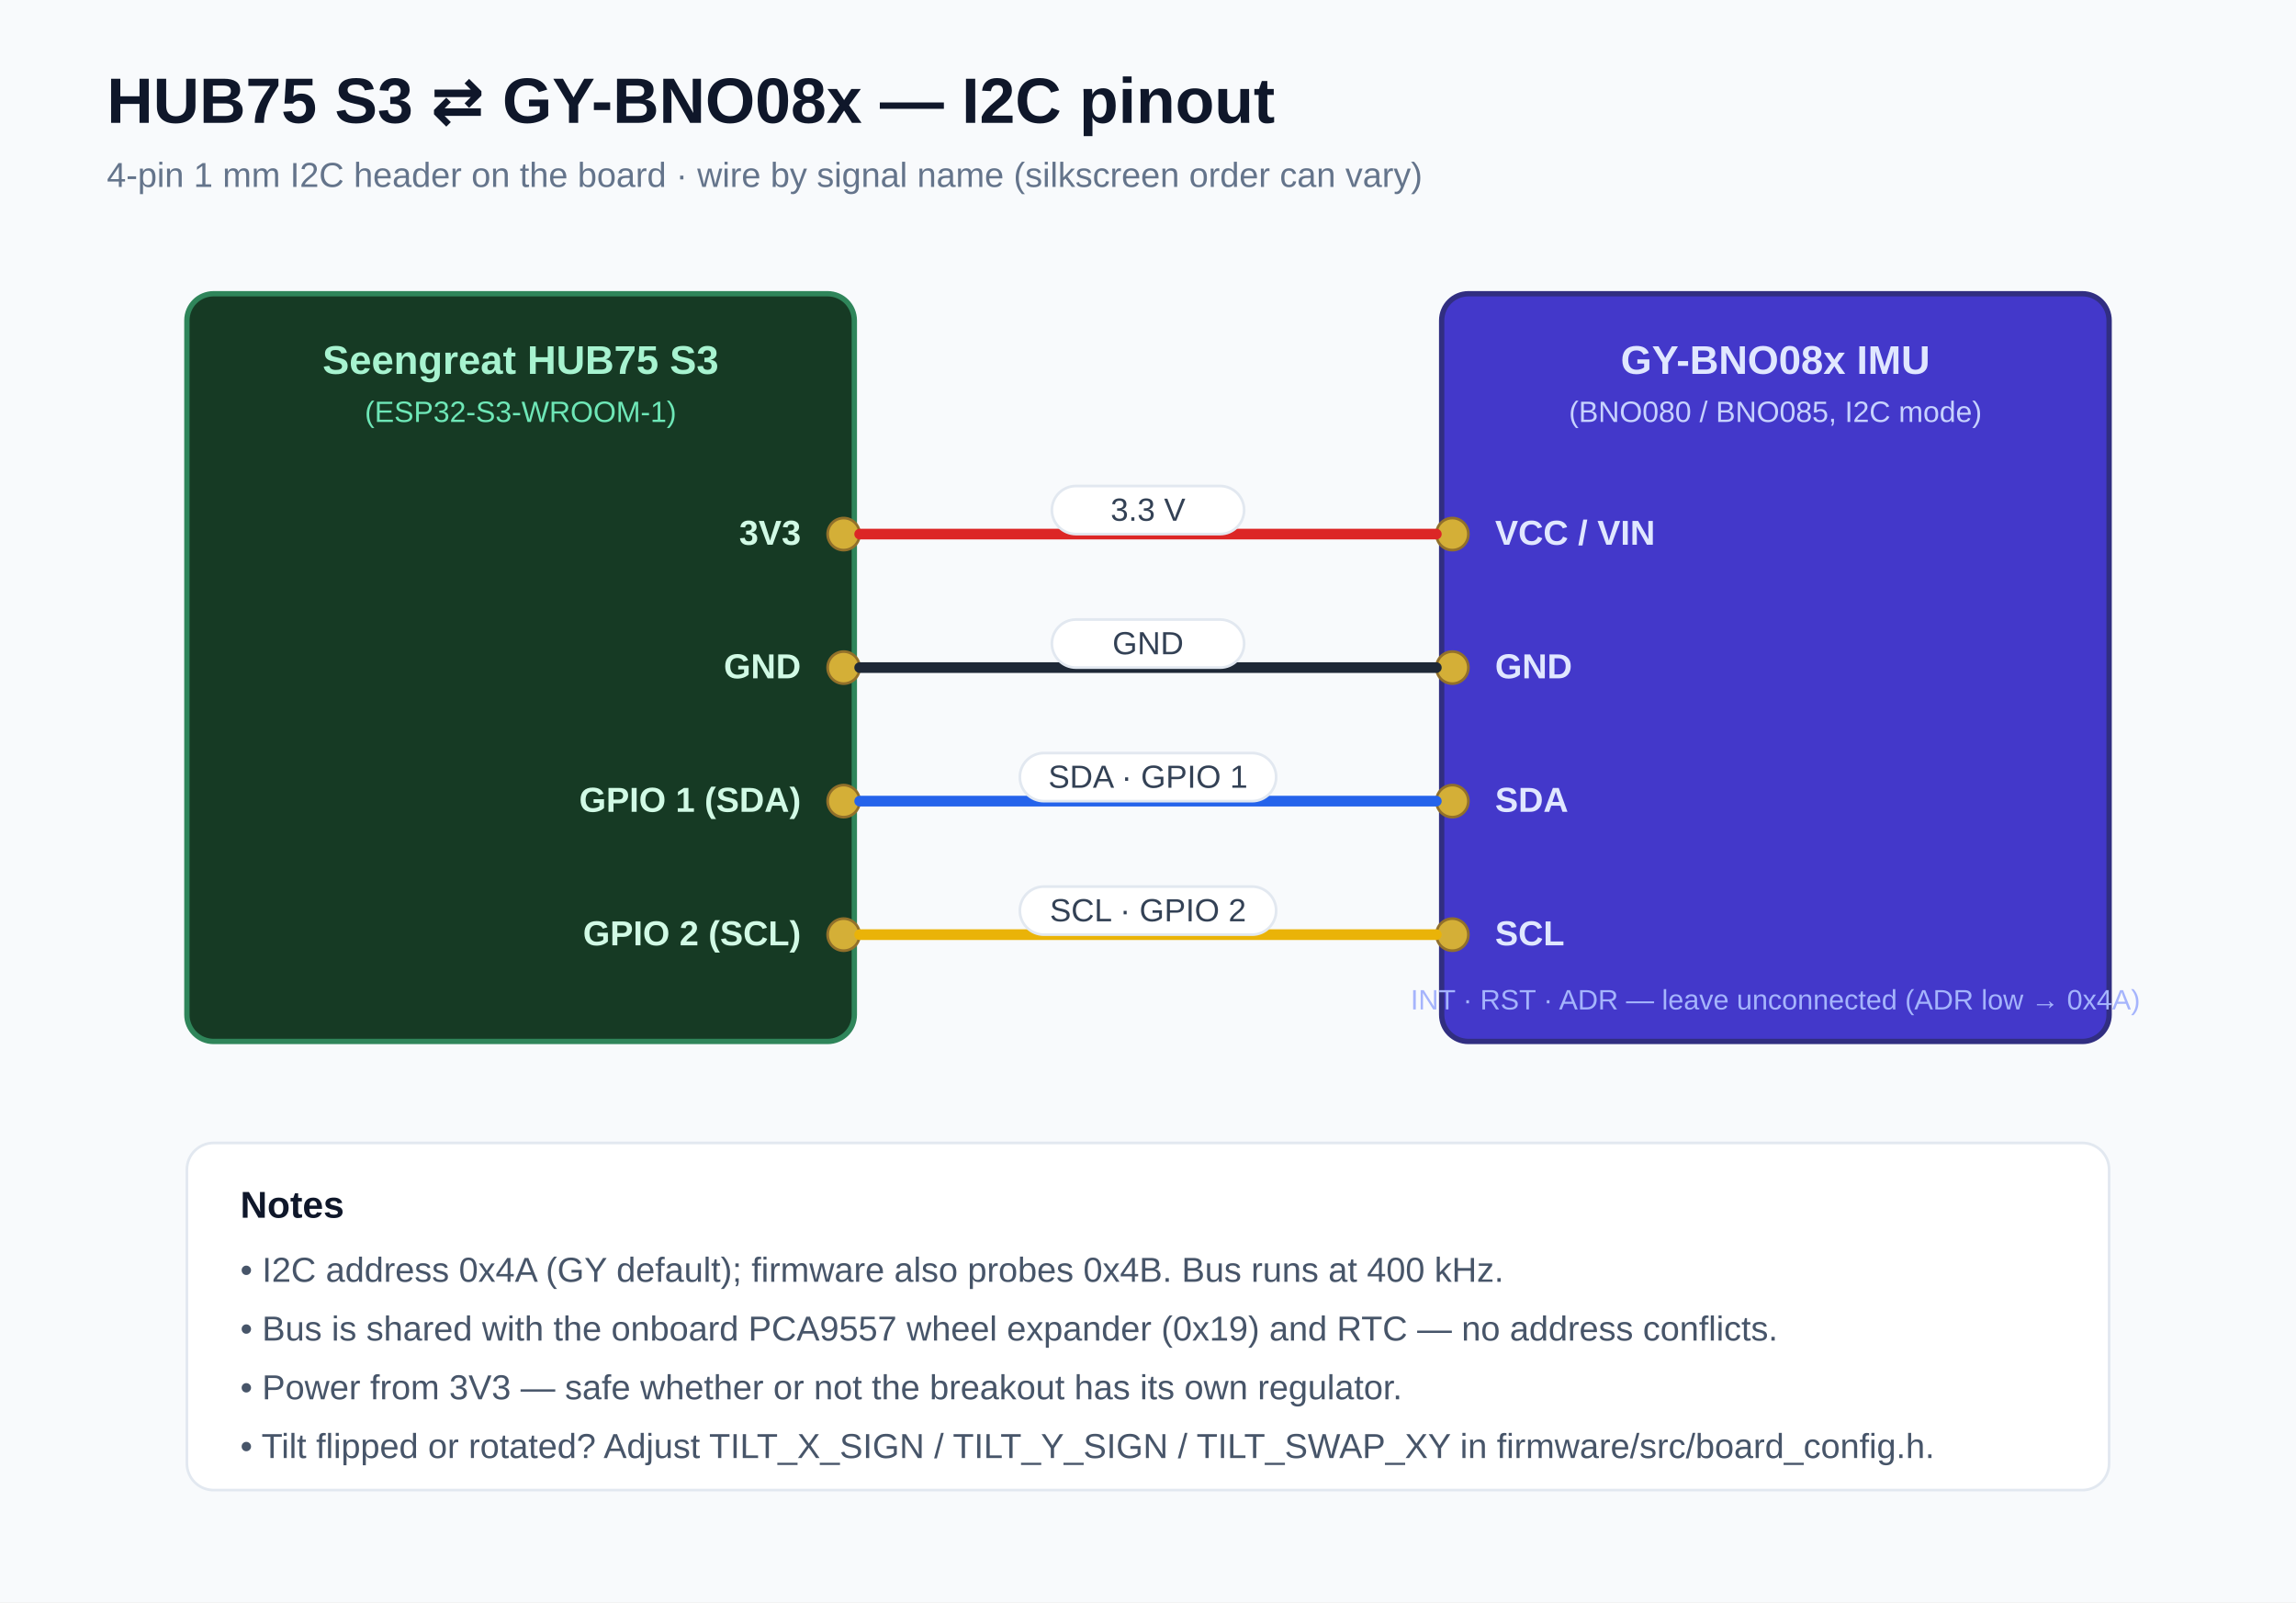
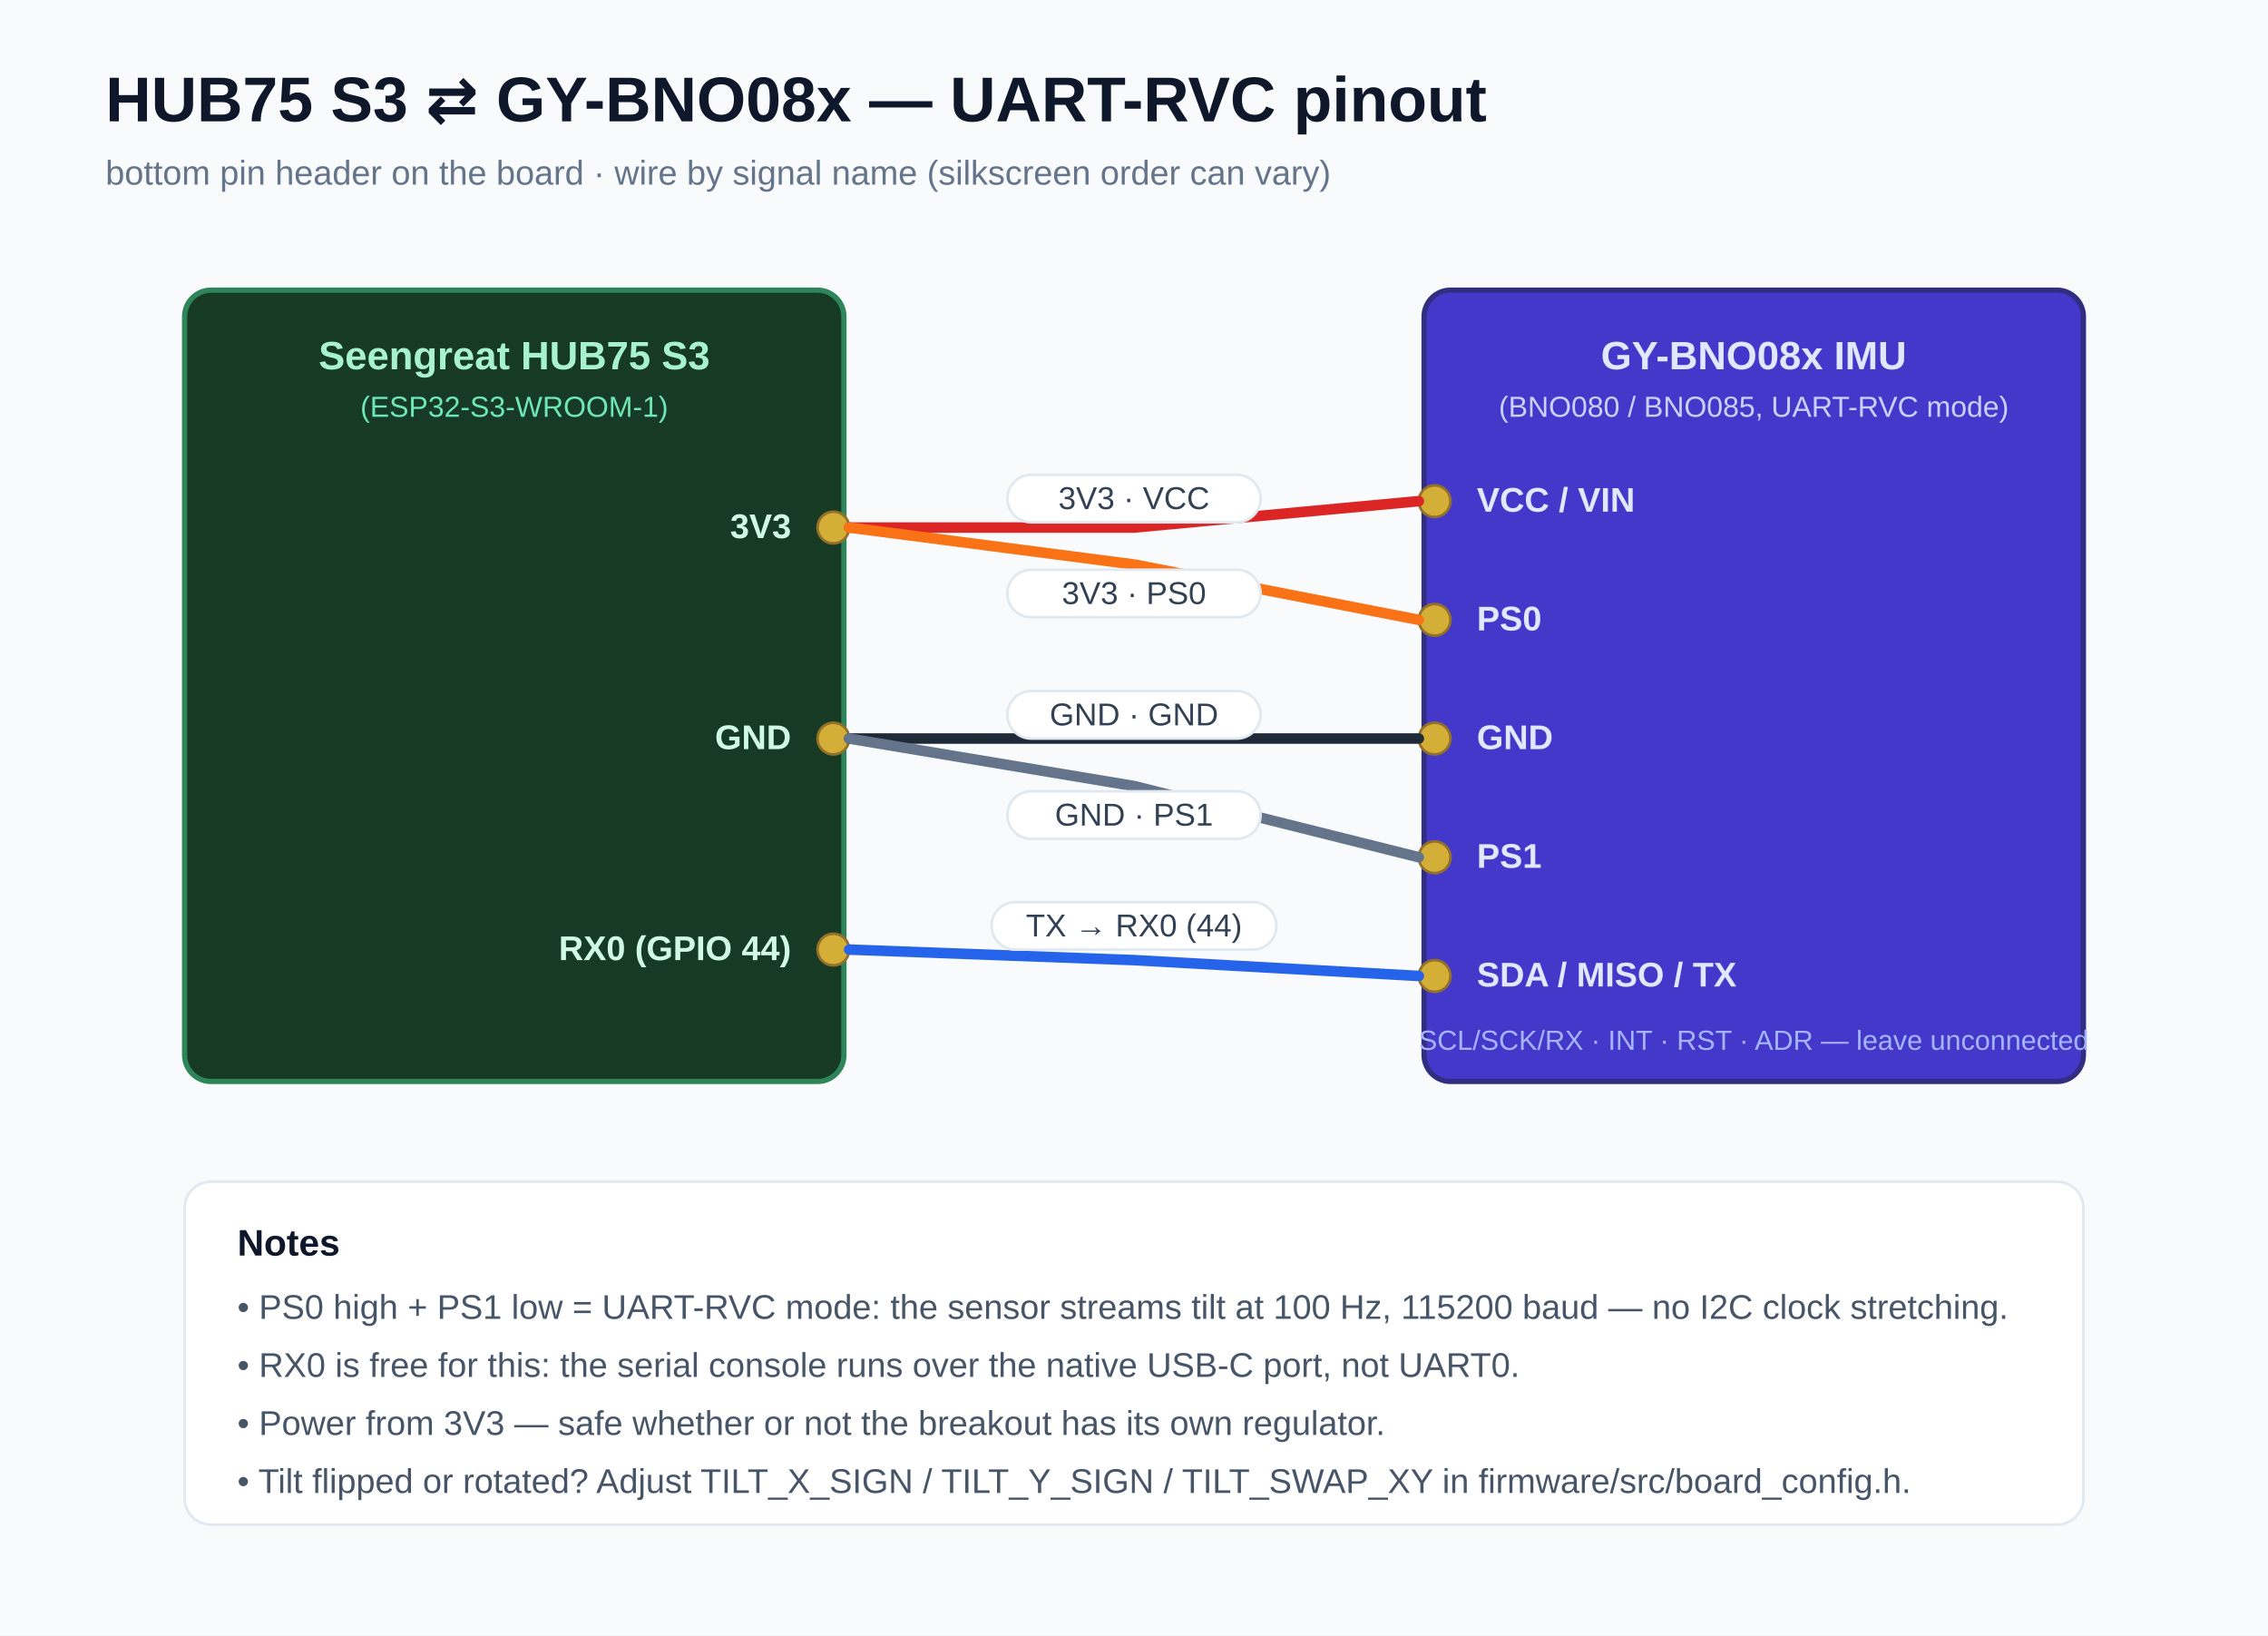
- <svg xmlns="http://www.w3.org/2000/svg" viewBox="0 0 860 600" font-family="Segoe UI, Arial, sans-serif">
-   <rect width="860" height="600" fill="#f8fafc" />
-   <text x="40" y="46" font-size="24" font-weight="700" fill="#0f172a">HUB75 S3 ⇄ GY-BNO08x — I2C pinout</text>
-   <text x="40" y="70" font-size="13" fill="#64748b">4-pin 1 mm I2C header on the board · wire by signal name (silkscreen order can vary)</text>
-   <rect x="70" y="110" width="250" height="280" rx="10" fill="#163a24" stroke="#2f855a" stroke-width="2" />
+ <svg xmlns="http://www.w3.org/2000/svg" viewBox="0 0 860 620" font-family="Segoe UI, Arial, sans-serif">
+   <rect width="860" height="620" fill="#f8fafc" />
+   <text x="40" y="46" font-size="24" font-weight="700" fill="#0f172a">HUB75 S3 ⇄ GY-BNO08x — UART-RVC pinout</text>
+   <text x="40" y="70" font-size="13" fill="#64748b">bottom pin header on the board · wire by signal name (silkscreen order can vary)</text>
+   <rect x="70" y="110" width="250" height="300" rx="10" fill="#163a24" stroke="#2f855a" stroke-width="2" />
  <text x="195" y="140" font-size="15" font-weight="700" fill="#a7f3d0" text-anchor="middle">Seengreat HUB75 S3</text>
  <text x="195" y="158" font-size="11" fill="#6ee7b7" text-anchor="middle">(ESP32-S3-WROOM-1)</text>
  <g stroke="#92702a">
    <circle cx="316" cy="200" r="6" fill="#d4af37" />
-     <circle cx="316" cy="250" r="6" fill="#d4af37" />
-     <circle cx="316" cy="300" r="6" fill="#d4af37" />
-     <circle cx="316" cy="350" r="6" fill="#d4af37" />
+     <circle cx="316" cy="280" r="6" fill="#d4af37" />
+     <circle cx="316" cy="360" r="6" fill="#d4af37" />
  </g>
  <g font-size="13" fill="#d1fae5" text-anchor="end" font-weight="600">
    <text x="300" y="204">3V3</text>
-     <text x="300" y="254">GND</text>
-     <text x="300" y="304">GPIO 1 (SDA)</text>
-     <text x="300" y="354">GPIO 2 (SCL)</text>
+     <text x="300" y="284">GND</text>
+     <text x="300" y="364">RX0 (GPIO 44)</text>
  </g>
-   <rect x="540" y="110" width="250" height="280" rx="10" fill="#4338ca" stroke="#312e81" stroke-width="2" />
+   <rect x="540" y="110" width="250" height="300" rx="10" fill="#4338ca" stroke="#312e81" stroke-width="2" />
  <text x="665" y="140" font-size="15" font-weight="700" fill="#e0e7ff" text-anchor="middle">GY-BNO08x IMU</text>
-   <text x="665" y="158" font-size="11" fill="#c7d2fe" text-anchor="middle">(BNO080 / BNO085, I2C mode)</text>
+   <text x="665" y="158" font-size="11" fill="#c7d2fe" text-anchor="middle">(BNO080 / BNO085, UART-RVC mode)</text>
  <g stroke="#92702a">
-     <circle cx="544" cy="200" r="6" fill="#d4af37" />
-     <circle cx="544" cy="250" r="6" fill="#d4af37" />
-     <circle cx="544" cy="300" r="6" fill="#d4af37" />
-     <circle cx="544" cy="350" r="6" fill="#d4af37" />
+     <circle cx="544" cy="190" r="6" fill="#d4af37" />
+     <circle cx="544" cy="235" r="6" fill="#d4af37" />
+     <circle cx="544" cy="280" r="6" fill="#d4af37" />
+     <circle cx="544" cy="325" r="6" fill="#d4af37" />
+     <circle cx="544" cy="370" r="6" fill="#d4af37" />
  </g>
  <g font-size="13" fill="#e0e7ff" text-anchor="start" font-weight="600">
-     <text x="560" y="204">VCC / VIN</text>
-     <text x="560" y="254">GND</text>
-     <text x="560" y="304">SDA</text>
-     <text x="560" y="354">SCL</text>
+     <text x="560" y="194">VCC / VIN</text>
+     <text x="560" y="239">PS0</text>
+     <text x="560" y="284">GND</text>
+     <text x="560" y="329">PS1</text>
+     <text x="560" y="374">SDA / MISO / TX</text>
  </g>
-   <text x="665" y="378" font-size="10.5" fill="#a5b4fc" text-anchor="middle">INT · RST · ADR — leave unconnected (ADR low → 0x4A)</text>
-   <g fill="none" stroke-width="4" stroke-linecap="round">
-     <line x1="322" y1="200" x2="538" y2="200" stroke="#dc2626" />
-     <line x1="322" y1="250" x2="538" y2="250" stroke="#1f2937" />
-     <line x1="322" y1="300" x2="538" y2="300" stroke="#2563eb" />
-     <line x1="322" y1="350" x2="538" y2="350" stroke="#eab308" />
+   <text x="665" y="398" font-size="10.5" fill="#a5b4fc" text-anchor="middle">SCL/SCK/RX · INT · RST · ADR — leave unconnected</text>
+   <g fill="none" stroke-width="4" stroke-linecap="round" stroke-linejoin="round">
+     <polyline points="322,200 430,200 538,190" stroke="#dc2626" />
+     <polyline points="322,200 430,214 538,235" stroke="#f97316" />
+     <polyline points="322,280 430,280 538,280" stroke="#1f2937" />
+     <polyline points="322,280 430,298 538,325" stroke="#64748b" />
+     <polyline points="322,360 430,364 538,370" stroke="#2563eb" />
  </g>
  <g font-size="12" fill="#334155" text-anchor="middle">
    <g>
-       <rect x="394" y="182" width="72" height="18" rx="9" fill="#fff" stroke="#e2e8f0" />
-       <text x="430" y="195">3.3 V</text>
+       <rect x="382" y="180" width="96" height="18" rx="9" fill="#fff" stroke="#e2e8f0" />
+       <text x="430" y="193">3V3 · VCC</text>
    </g>
    <g>
-       <rect x="394" y="232" width="72" height="18" rx="9" fill="#fff" stroke="#e2e8f0" />
-       <text x="430" y="245">GND</text>
+       <rect x="382" y="216" width="96" height="18" rx="9" fill="#fff" stroke="#e2e8f0" />
+       <text x="430" y="229">3V3 · PS0</text>
    </g>
    <g>
-       <rect x="382" y="282" width="96" height="18" rx="9" fill="#fff" stroke="#e2e8f0" />
-       <text x="430" y="295">SDA · GPIO 1</text>
+       <rect x="382" y="262" width="96" height="18" rx="9" fill="#fff" stroke="#e2e8f0" />
+       <text x="430" y="275">GND · GND</text>
    </g>
    <g>
-       <rect x="382" y="332" width="96" height="18" rx="9" fill="#fff" stroke="#e2e8f0" />
-       <text x="430" y="345">SCL · GPIO 2</text>
+       <rect x="382" y="300" width="96" height="18" rx="9" fill="#fff" stroke="#e2e8f0" />
+       <text x="430" y="313">GND · PS1</text>
+     </g>
+     <g>
+       <rect x="376" y="342" width="108" height="18" rx="9" fill="#fff" stroke="#e2e8f0" />
+       <text x="430" y="355">TX → RX0 (44)</text>
    </g>
  </g>
-   <rect x="70" y="428" width="720" height="130" rx="10" fill="#ffffff" stroke="#e2e8f0" />
+   <rect x="70" y="448" width="720" height="130" rx="10" fill="#ffffff" stroke="#e2e8f0" />
  <g font-size="13" fill="#475569">
-     <text x="90" y="456" font-weight="700" fill="#0f172a" font-size="14">Notes</text>
-     <text x="90" y="480">• I2C address 0x4A (GY default); firmware also probes 0x4B. Bus runs at 400 kHz.</text>
-     <text x="90" y="502">• Bus is shared with the onboard PCA9557 wheel expander (0x19) and RTC — no address conflicts.</text>
-     <text x="90" y="524">• Power from 3V3 — safe whether or not the breakout has its own regulator.</text>
-     <text x="90" y="546">• Tilt flipped or rotated? Adjust TILT_X_SIGN / TILT_Y_SIGN / TILT_SWAP_XY in firmware/src/board_config.h.</text>
+     <text x="90" y="476" font-weight="700" fill="#0f172a" font-size="14">Notes</text>
+     <text x="90" y="500">• PS0 high + PS1 low = UART-RVC mode: the sensor streams tilt at 100 Hz, 115200 baud — no I2C clock stretching.</text>
+     <text x="90" y="522">• RX0 is free for this: the serial console runs over the native USB-C port, not UART0.</text>
+     <text x="90" y="544">• Power from 3V3 — safe whether or not the breakout has its own regulator.</text>
+     <text x="90" y="566">• Tilt flipped or rotated? Adjust TILT_X_SIGN / TILT_Y_SIGN / TILT_SWAP_XY in firmware/src/board_config.h.</text>
  </g>
</svg>
